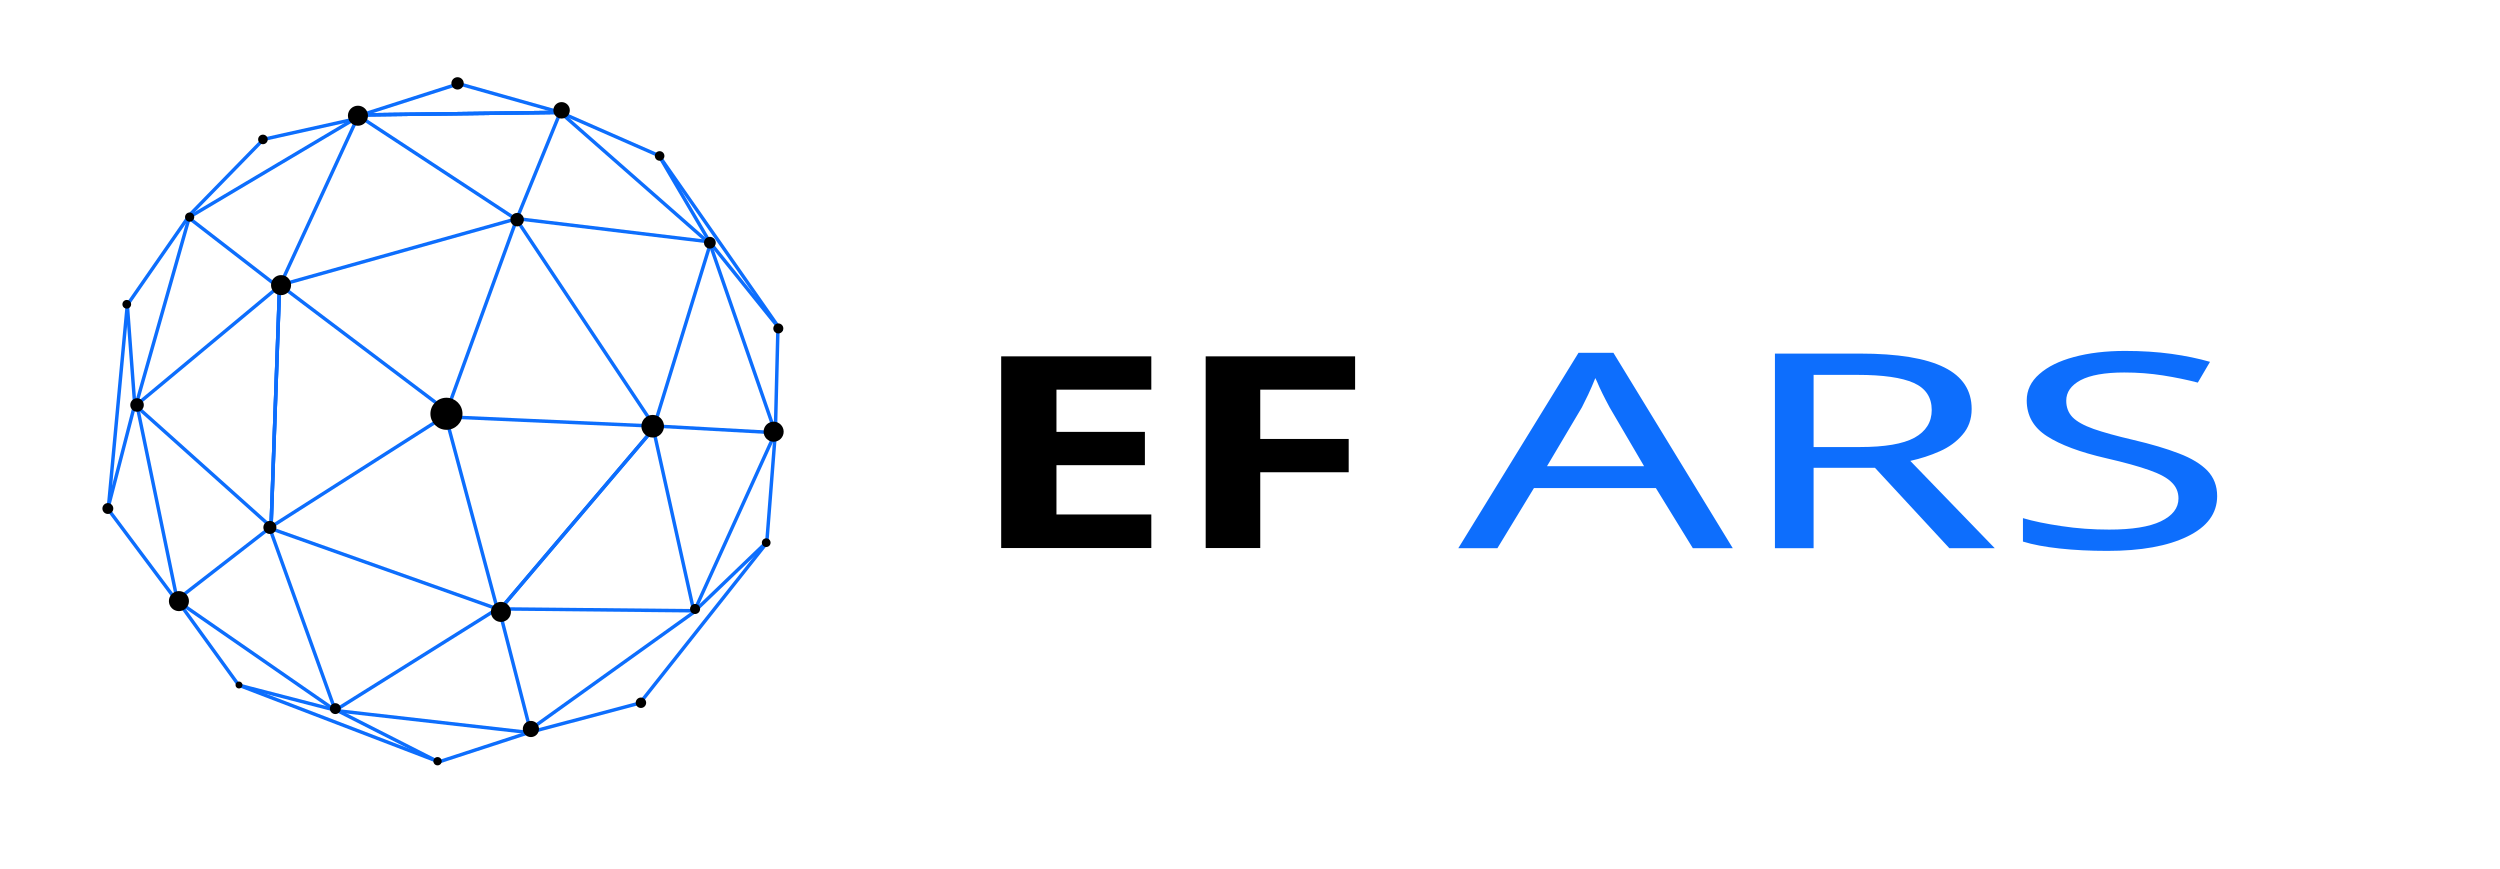
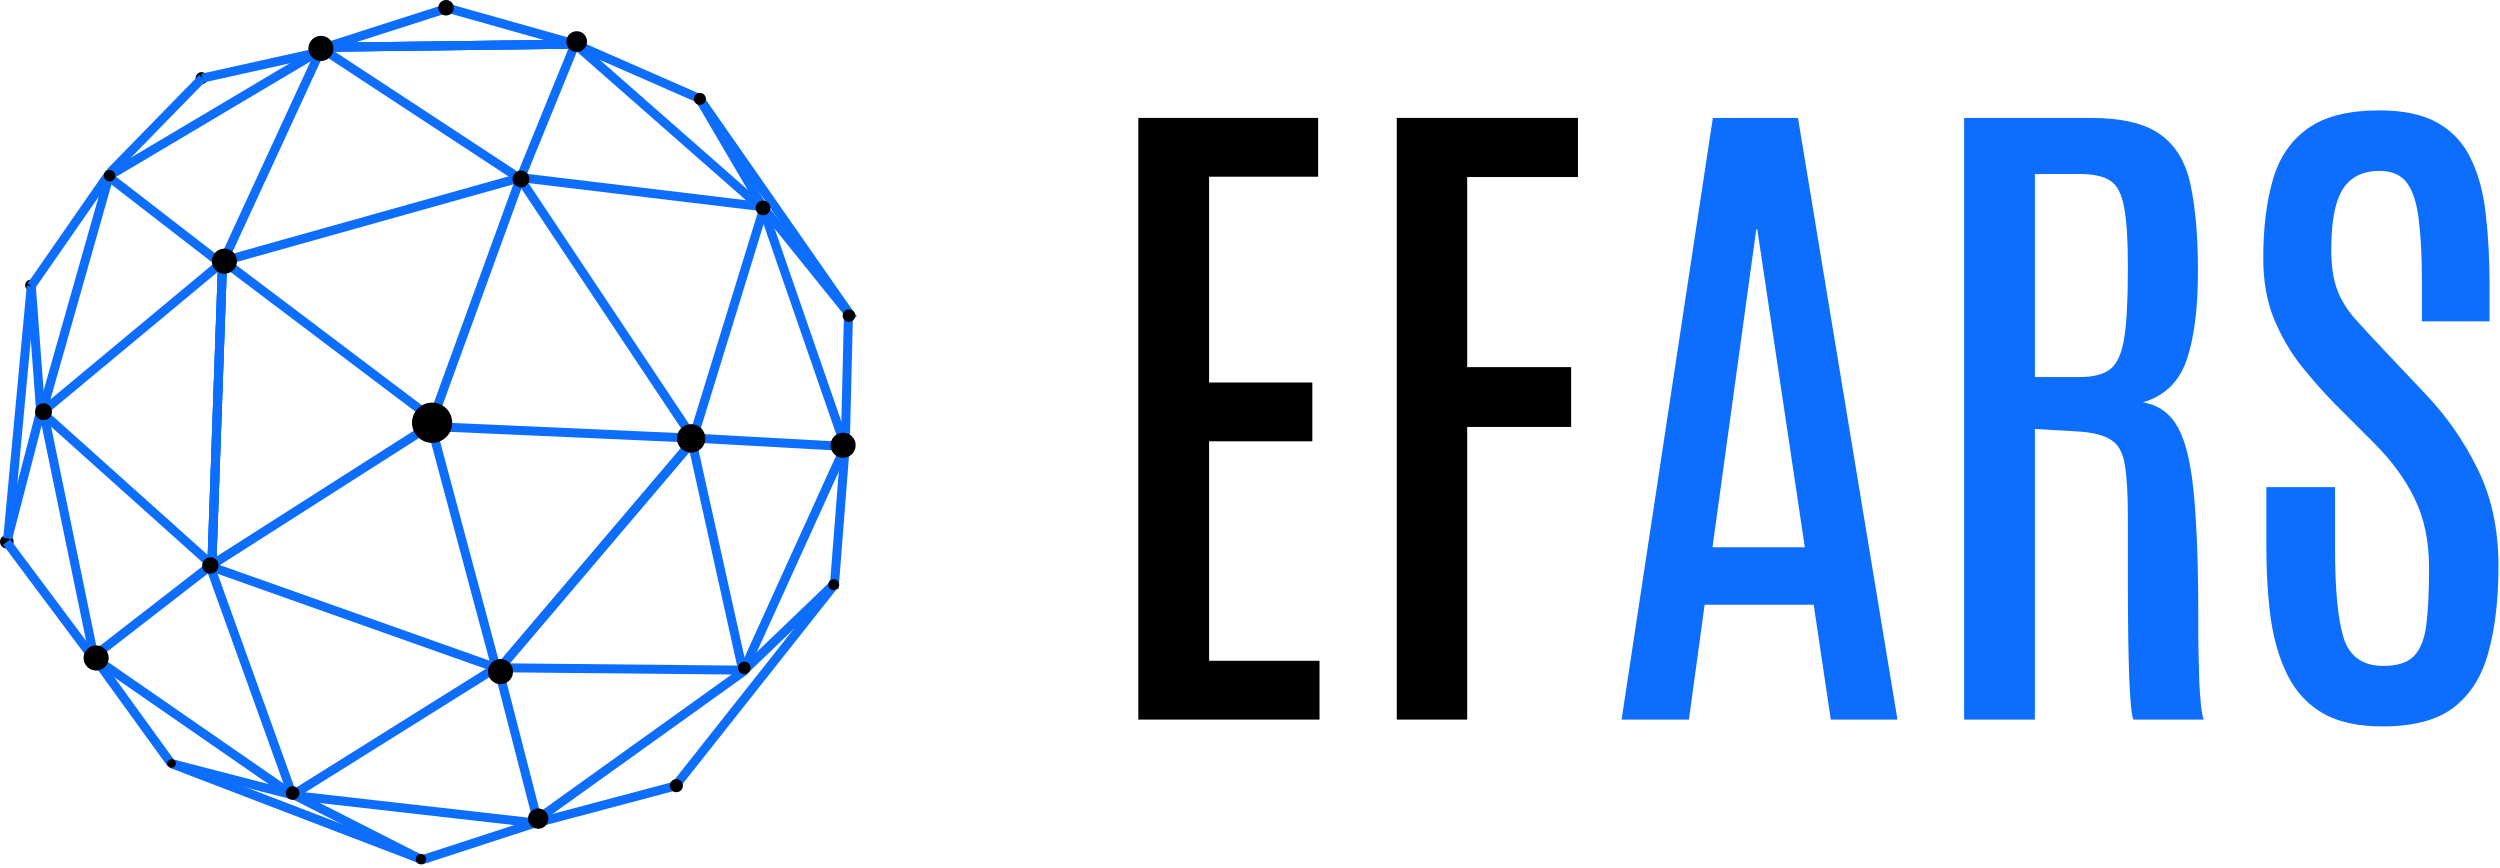
- <svg xmlns="http://www.w3.org/2000/svg" width="720" height="250">
-   <g>
-     <text font-style="normal" transform="matrix(6.57274, 0, 0, 4.83305, -2017.92, -921.296)" font-weight="bold" xml:space="preserve" text-anchor="start" font-family="'Antonio'" font-size="16" id="svg_7" y="223.279" x="349.445" stroke-width="0" stroke="#000" fill="#000000">EF</text>
-     <text stroke-width="0" font-weight="normal" transform="matrix(7.74817, 0, 0, 4.90794, -3058.85, -997.547)" xml:space="preserve" text-anchor="start" font-family="'Antonio'" font-size="16" id="svg_8" y="235.418" x="448.99" stroke="#000" fill="#0d6efd">ARS</text>
-     <path id="svg_20" d="m52.223,171.516" opacity="NaN" stroke-width="0" stroke="#000" fill="#000000" />
-     <path id="svg_60" d="m80.703,82.099l22.057,-47.797" opacity="undefined" stroke="#0d6efd" fill="none" />
-     <path id="svg_61" d="m147.525,62.422l-42.524,-27.929" opacity="undefined" stroke="#0d6efd" fill="none" />
-     <path id="svg_62" d="m55.318,62.066l46.752,-27.765" opacity="undefined" stroke="#0d6efd" fill="none" />
-     <path id="svg_63" d="m75.868,40.134l26.202,-5.833" opacity="undefined" stroke="#0d6efd" fill="none" />
-     <path id="svg_64" d="m75.868,40.134l-21.116,21.625" opacity="undefined" stroke="#0d6efd" fill="none" />
-     <ellipse ry="1.378" rx="1.378" id="svg_37" cy="40.156" cx="75.721" stroke-width="0" stroke="#000" fill="#000000" />
-     <path id="svg_65" d="m36.667,87.798l18.085,-26.038" opacity="undefined" stroke="#0d6efd" fill="none" />
-     <path id="svg_66" d="m39.084,116.983l15.667,-55.223" opacity="undefined" stroke="#0d6efd" fill="none" />
-     <path id="svg_67" d="m36.667,87.798l2.197,29.569" opacity="undefined" stroke="#0d6efd" fill="none" />
-     <path id="svg_68" d="m36.667,87.798l-5.401,57.891" opacity="undefined" stroke="#0d6efd" fill="none" />
-     <path id="svg_69" d="m38.739,116.81l-7.473,28.878" opacity="undefined" stroke="#0d6efd" fill="none" />
-     <ellipse ry="1.253" rx="1.253" id="svg_35" cy="87.637" cx="36.508" stroke-width="0" stroke="#000" fill="#000000" />
-     <ellipse style="vector-effect: non-scaling-stroke;" ry="1.002" rx="18.339" id="svg_70" cy="-13.159" cx="-65.484" stroke-width="0" stroke="#000" fill="#000000" />
-     <path id="svg_72" d="m51.173,173.453l-20.167,-26.985" opacity="undefined" stroke="#0d6efd" fill="none" />
-     <path id="svg_73" d="m51.173,173.453l-11.791,-57.123" opacity="undefined" stroke="#0d6efd" fill="none" />
-     <ellipse ry="1.568" rx="1.568" id="svg_33" cy="146.453" cx="31.061" stroke-width="0" stroke="#000" fill="#000000" />
-     <path id="svg_74" d="m51.173,172.59l26.893,-20.857" opacity="undefined" stroke="#0d6efd" fill="none" />
-     <path id="svg_75" d="m127.158,120.436l-49.092,31.296" opacity="undefined" stroke="#0d6efd" fill="none" />
-     <path id="svg_76" d="m80.531,81.926l-2.465,69.807" opacity="undefined" stroke="#0d6efd" fill="none" />
-     <path id="svg_77" d="m80.531,81.926l-2.465,69.807" opacity="undefined" stroke="#0d6efd" fill="none" />
-     <path id="svg_78" d="m80.531,81.926l-2.465,69.807" opacity="undefined" stroke="#0d6efd" fill="none" />
-     <path id="svg_79" d="m39.084,116.81l38.981,34.923" opacity="undefined" stroke="#0d6efd" fill="none" />
-     <path id="svg_80" d="m39.084,116.81l41.053,-34.155" opacity="undefined" stroke="#0d6efd" fill="none" />
-     <path id="svg_81" d="m54.627,62.93l25.511,19.726" opacity="undefined" stroke="#0d6efd" fill="none" />
-     <path id="svg_83" d="m80.703,82.099l68.166,-19.13" opacity="undefined" stroke="#0d6efd" fill="none" />
-     <path id="svg_84" d="m161.351,32.363l-12.482,30.605" opacity="undefined" stroke="#0d6efd" fill="none" />
-     <path id="svg_85" d="m161.351,32.363l-57.9,0.73" opacity="undefined" stroke="#0d6efd" fill="none" />
-     <path id="svg_86" d="m161.351,32.363l-57.9,0.73" opacity="undefined" stroke="#0d6efd" fill="none" />
-     <path id="svg_87" d="m161.351,32.363l-57.9,0.73" opacity="undefined" stroke="#0d6efd" fill="none" />
-     <path id="svg_88" d="m161.351,32.363l-29.233,-8.251" opacity="undefined" stroke="#0d6efd" fill="none" />
-     <path id="svg_89" d="m102.635,33.572l29.483,-9.459" opacity="undefined" stroke="#0d6efd" fill="none" />
-     <path id="svg_90" d="m161.351,32.363l43.298,38.031" opacity="undefined" stroke="#0d6efd" fill="none" />
-     <path id="svg_91" d="m161.351,32.363l28.447,12.473" opacity="undefined" stroke="#0d6efd" fill="none" />
-     <path id="svg_92" d="m204.179,69.319l-14.381,-24.484" opacity="undefined" stroke="#0d6efd" fill="none" />
-     <path id="svg_93" d="m225.075,95.396l-35.277,-50.56" opacity="undefined" stroke="#0d6efd" fill="none" />
-     <path id="svg_94" d="m225.075,95.396l-21.116,-26.211" opacity="undefined" stroke="#0d6efd" fill="none" />
-     <path id="svg_95" d="m204.524,69.665l-55.655,-6.696" opacity="undefined" stroke="#0d6efd" fill="none" />
-     <path id="svg_96" d="m128.712,118.364l20.157,-55.396" opacity="undefined" stroke="#0d6efd" fill="none" />
-     <path id="svg_97" d="m128.712,118.364l-47.538,-35.881" opacity="undefined" stroke="#0d6efd" fill="none" />
-     <path id="svg_98" d="m129.576,120.091l58.841,2.629" opacity="undefined" stroke="#0d6efd" fill="none" />
-     <path id="svg_99" d="m148.226,62.412l40.19,60.308" opacity="undefined" stroke="#0d6efd" fill="none" />
-     <path id="svg_100" d="m204.524,70.356l-16.108,52.364" opacity="undefined" stroke="#0d6efd" fill="none" />
-     <path id="svg_101" d="m204.524,70.356l18.776,54.264" opacity="undefined" stroke="#0d6efd" fill="none" />
-     <path id="svg_102" d="m224.039,94.706l-0.738,29.914" opacity="undefined" stroke="#0d6efd" fill="none" />
-     <path id="svg_103" d="m188.464,122.682l34.836,1.938" opacity="undefined" stroke="#0d6efd" fill="none" />
-     <path id="svg_105" d="m199.862,176.216l23.439,-51.596" opacity="undefined" stroke="#0d6efd" fill="none" />
-     <path id="svg_106" d="m220.757,157.22l2.543,-32.6" opacity="undefined" stroke="#0d6efd" fill="none" />
-     <path id="svg_107" d="m199.862,176.216l-11.445,-51.596" opacity="undefined" stroke="#0d6efd" fill="none" />
-     <path id="svg_108" d="m144.427,175.007l43.126,-50.733" opacity="undefined" stroke="#0d6efd" fill="none" />
-     <path id="svg_109" d="m143.218,175.353l-14.554,-54.359" opacity="undefined" stroke="#0d6efd" fill="none" />
-     <path id="svg_110" d="m143.218,175.353l-65.153,-23.102" opacity="undefined" stroke="#0d6efd" fill="none" />
-     <path id="svg_111" d="m143.218,175.353l-46.675,29.224" opacity="undefined" stroke="#0d6efd" fill="none" />
-     <path id="svg_112" d="m77.595,151.866l18.949,52.71" opacity="undefined" stroke="#0d6efd" fill="none" />
-     <path id="svg_114" d="m51.346,173.28l45.198,31.296" opacity="undefined" stroke="#0d6efd" fill="none" />
-     <path id="svg_115" d="m51.346,173.28l17.394,24.043" opacity="undefined" stroke="#0d6efd" fill="none" />
-     <path id="svg_116" d="m125.431,219.044l-56.691,-21.721" opacity="undefined" stroke="#0d6efd" fill="none" />
-     <path id="svg_117" d="m97.282,204.71l-28.542,-7.387" opacity="undefined" stroke="#0d6efd" fill="none" />
-     <path id="svg_118" d="m97.282,204.71l28.965,14.718" opacity="undefined" stroke="#0d6efd" fill="none" />
-     <path id="svg_119" d="m97.282,204.71l55.042,6.256" opacity="undefined" stroke="#0d6efd" fill="none" />
-     <path id="svg_120" d="m125.949,219.562l26.374,-8.596" opacity="undefined" stroke="#0d6efd" fill="none" />
-     <path id="svg_121" d="m184.319,202.465l-31.996,8.501" opacity="undefined" stroke="#0d6efd" fill="none" />
-     <path id="svg_122" d="m184.319,202.465l36.218,-45.725" opacity="undefined" stroke="#0d6efd" fill="none" />
-     <path style="vector-effect: non-scaling-stroke;" id="svg_123" d="m144.427,175.007l43.126,-50.733" opacity="undefined" stroke="#0d6efd" fill="none" />
-     <path id="svg_124" d="m143.218,175.353l57.114,0.557" opacity="undefined" stroke="#0d6efd" fill="none" />
-     <path id="svg_125" d="m143.736,175.352l8.932,34.749" opacity="undefined" stroke="#0d6efd" fill="none" />
-     <path id="svg_126" d="m200.207,176.043l-47.538,34.058" opacity="undefined" stroke="#0d6efd" fill="none" />
-     <path id="svg_127" d="m199.862,176.216l21.194,-20.339" opacity="undefined" stroke="#0d6efd" fill="none" />
-     <ellipse ry="2.888" rx="2.888" id="svg_14" cy="82.117" cx="80.943" stroke-width="0" stroke="#000" fill="#000000" />
-     <ellipse ry="2.888" rx="2.888" id="svg_16" cy="33.33" cx="103.088" stroke-width="0" stroke="#000" fill="#000000" />
-     <ellipse ry="2.369" rx="2.369" id="svg_17" cy="31.773" cx="161.737" stroke-width="0" stroke="#000" fill="#000000" />
-     <ellipse ry="1.378" rx="1.378" id="svg_29" cy="44.916" cx="189.975" stroke-width="0" stroke="#000" fill="#000000" />
-     <ellipse ry="1.694" rx="1.694" id="svg_30" cy="69.907" cx="204.443" stroke-width="0" stroke="#000" fill="#000000" />
-     <ellipse ry="1.777" rx="1.777" id="svg_39" cy="24.011" cx="131.775" stroke-width="0" stroke="#000" fill="#000000" />
-     <ellipse ry="2.331" rx="2.331" id="svg_10" cy="209.948" cx="152.899" stroke-width="0" stroke="#000" fill="#000000" />
-     <ellipse ry="4.618" rx="4.618" id="svg_11" cy="119.166" cx="128.577" stroke-width="0" stroke="#000" fill="#000000" />
-     <ellipse ry="3.259" rx="3.259" id="svg_12" cy="122.753" cx="187.978" stroke-width="0" stroke="#000" fill="#000000" />
-     <ellipse ry="2.888" rx="2.888" id="svg_15" cy="124.33" cx="222.807" stroke-width="0" stroke="#000" fill="#000000" />
-     <ellipse ry="2.888" rx="2.888" id="svg_21" cy="176.232" cx="144.263" stroke-width="0" stroke="#000" fill="#000000" />
-     <ellipse ry="1.002" rx="1.002" id="svg_23" cy="197.28" cx="68.83" stroke-width="0" stroke="#000" fill="#000000" />
-     <ellipse ry="1.568" rx="1.568" id="svg_24" cy="204.082" cx="96.577" stroke-width="0" stroke="#000" fill="#000000" />
-     <ellipse ry="1.503" rx="1.503" id="svg_25" cy="202.393" cx="184.588" stroke-width="0" stroke="#000" fill="#000000" />
-     <ellipse ry="1.448" rx="1.448" id="svg_26" cy="175.388" cx="200.179" stroke-width="0" stroke="#000" fill="#000000" />
-     <ellipse ry="1.253" rx="1.253" id="svg_27" cy="156.29" cx="220.669" stroke-width="0" stroke="#000" fill="#000000" />
-     <ellipse ry="1.443" rx="1.443" id="svg_31" cy="94.592" cx="224.155" stroke-width="0" stroke="#000" fill="#000000" />
-     <ellipse ry="1.197" rx="1.197" id="svg_71" cy="219.23" cx="126.014" stroke-width="0" stroke="#000" fill="#000000" />
-     <ellipse ry="1.879" rx="1.879" id="svg_32" cy="151.905" cx="77.725" stroke-width="0" stroke="#000" fill="#000000" />
-     <ellipse ry="2.888" rx="2.888" id="svg_13" cy="173.118" cx="51.532" stroke-width="0" stroke="#000" fill="#000000" />
-     <ellipse ry="1.937" rx="1.937" id="svg_28" cy="63.265" cx="148.941" stroke-width="0" stroke="#000" fill="#000000" />
-     <ellipse ry="1.323" rx="1.323" id="svg_36" cy="62.521" cx="54.618" stroke-width="0" stroke="#000" fill="#000000" />
-     <ellipse ry="1.949" rx="1.949" id="svg_34" cy="116.637" cx="39.469" stroke-width="0" stroke="#000" fill="#000000" />
-   </g>
+ <svg xmlns="http://www.w3.org/2000/svg" width="833" height="289" viewBox="0 0 833 289" fill="none">
+   <path d="M67.178 28.043C68.285 28.043 69.183 27.145 69.183 26.038C69.183 24.931 68.285 24.034 67.178 24.034C66.071 24.034 65.173 24.931 65.173 26.038C65.173 27.145 66.071 28.043 67.178 28.043Z" fill="black" />
+   <path d="M10.201 96.868C11.21 96.868 12.028 96.051 12.028 95.042C12.028 94.033 11.21 93.216 10.201 93.216C9.193 93.216 8.375 94.033 8.375 95.042C8.375 96.051 9.193 96.868 10.201 96.868Z" fill="black" />
+   <path d="M2.272 182.779C3.527 182.779 4.544 181.762 4.544 180.507C4.544 179.252 3.527 178.235 2.272 178.235C1.017 178.235 0 179.252 0 180.507C0 181.762 1.017 182.779 2.272 182.779Z" fill="black" />
+   <path d="M74.417 86.979L106.469 17.529" stroke="#0D6EFD" stroke-width="3" />
+   <path d="M171.53 58.379L109.72 17.797" stroke="#0D6EFD" stroke-width="3" />
+   <path d="M37.531 57.867L105.466 17.529" stroke="#0D6EFD" stroke-width="3" />
+   <path d="M67.4 26.038L105.466 17.574" stroke="#0D6EFD" stroke-width="3" />
+   <path d="M67.4 26.038L36.707 57.467" stroke="#0D6EFD" stroke-width="3" />
+   <path d="M10.424 95.265L36.707 57.4" stroke="#0D6EFD" stroke-width="3" />
+   <path d="M13.943 137.674L36.707 57.489" stroke="#0D6EFD" stroke-width="3" />
+   <path d="M10.424 95.265L13.632 138.231" stroke="#0D6EFD" stroke-width="3" />
+   <path d="M10.424 95.265L2.584 179.371" stroke="#0D6EFD" stroke-width="3" />
+   <path d="M13.453 137.407L2.584 179.371" stroke="#0D6EFD" stroke-width="3" />
+   <path d="M31.517 219.82L2.205 180.596" stroke="#0D6EFD" stroke-width="3" />
+   <path d="M31.517 219.82L14.389 136.806" stroke="#0D6EFD" stroke-width="3" />
+   <path d="M31.517 218.461L70.586 188.169" stroke="#0D6EFD" stroke-width="3" />
+   <path d="M141.929 142.686L70.652 188.169" stroke="#0D6EFD" stroke-width="3" />
+   <path d="M74.172 86.734L70.586 188.169" stroke="#0D6EFD" stroke-width="3" />
+   <path d="M74.172 86.734L70.586 188.169" stroke="#0D6EFD" stroke-width="3" />
+   <path d="M74.172 86.734L70.586 188.169" stroke="#0D6EFD" stroke-width="3" />
+   <path d="M13.943 137.407L70.585 188.169" stroke="#0D6EFD" stroke-width="3" />
+   <path d="M13.943 137.407L73.592 87.781" stroke="#0D6EFD" stroke-width="3" />
+   <path d="M36.529 59.114L73.593 87.781" stroke="#0D6EFD" stroke-width="3" />
+   <path d="M74.417 86.98L173.468 59.182" stroke="#0D6EFD" stroke-width="3" />
+   <path d="M191.621 14.7L173.468 59.248" stroke="#0D6EFD" stroke-width="3" />
+   <path d="M191.622 14.7L107.471 15.769" stroke="#0D6EFD" stroke-width="3" />
+   <path d="M191.622 14.7L107.471 15.769" stroke="#0D6EFD" stroke-width="3" />
+   <path d="M191.622 14.7L107.471 15.769" stroke="#0D6EFD" stroke-width="3" />
+   <path d="M191.621 14.701L149.123 2.718" stroke="#0D6EFD" stroke-width="3" />
+   <path d="M106.291 16.46L149.123 2.718" stroke="#0D6EFD" stroke-width="3" />
+   <path d="M191.621 14.7L254.523 69.962" stroke="#0D6EFD" stroke-width="3" />
+   <path d="M191.621 14.7L233.006 32.831" stroke="#0D6EFD" stroke-width="3" />
+   <path d="M253.854 68.359L232.939 32.721" stroke="#0D6EFD" stroke-width="3" />
+   <path d="M284.236 106.224L233.006 32.721" stroke="#0D6EFD" stroke-width="3" />
+   <path d="M284.236 106.224L253.542 68.158" stroke="#0D6EFD" stroke-width="3" />
+   <path d="M254.344 68.915L173.468 59.182" stroke="#0D6EFD" stroke-width="3" />
+   <path d="M144.178 139.634L173.468 59.137" stroke="#0D6EFD" stroke-width="3" />
+   <path d="M144.178 139.634L75.129 87.492" stroke="#0D6EFD" stroke-width="3" />
+   <path d="M145.448 142.196L230.935 146.004" stroke="#0D6EFD" stroke-width="3" />
+   <path d="M172.532 58.379L230.934 146.004" stroke="#0D6EFD" stroke-width="3" />
+   <path d="M254.344 69.917L230.934 146.004" stroke="#0D6EFD" stroke-width="3" />
+   <path d="M254.344 69.917L281.63 148.766" stroke="#0D6EFD" stroke-width="3" />
+   <path d="M282.699 105.288L281.63 148.766" stroke="#0D6EFD" stroke-width="3" />
+   <path d="M231.001 145.96L281.63 148.767" stroke="#0D6EFD" stroke-width="3" />
+   <path d="M247.573 223.74L281.63 148.767" stroke="#0D6EFD" stroke-width="3" />
+   <path d="M277.932 196.143L281.63 148.767" stroke="#0D6EFD" stroke-width="3" />
+   <path d="M247.573 223.74L230.934 148.767" stroke="#0D6EFD" stroke-width="3" />
+   <path d="M167.031 222.048L229.687 148.322" stroke="#0D6EFD" stroke-width="3" />
+   <path d="M165.271 222.492L144.111 143.487" stroke="#0D6EFD" stroke-width="3" />
+   <path d="M165.272 222.493L70.586 188.927" stroke="#0D6EFD" stroke-width="3" />
+   <path d="M165.272 222.493L97.448 264.946" stroke="#0D6EFD" stroke-width="3" />
+   <path d="M69.895 188.369L97.448 264.946" stroke="#0D6EFD" stroke-width="3" />
+   <path d="M31.762 219.486L97.448 264.947" stroke="#0D6EFD" stroke-width="3" />
+   <path d="M31.762 219.486L57.043 254.411" stroke="#0D6EFD" stroke-width="3" />
+   <path d="M139.456 285.973L57.043 254.411" stroke="#0D6EFD" stroke-width="3" />
+   <path d="M98.517 265.147L57.043 254.411" stroke="#0D6EFD" stroke-width="3" />
+   <path d="M98.517 265.147L140.592 286.53" stroke="#0D6EFD" stroke-width="3" />
+   <path d="M98.517 265.147L178.502 274.235" stroke="#0D6EFD" stroke-width="3" />
+   <path d="M140.169 286.641L178.502 274.146" stroke="#0D6EFD" stroke-width="3" />
+   <path d="M224.987 261.895L178.502 274.234" stroke="#0D6EFD" stroke-width="3" />
+   <path d="M224.988 261.895L277.554 195.453" stroke="#0D6EFD" stroke-width="3" />
+   <path d="M167.031 222.048L229.687 148.322" stroke="#0D6EFD" stroke-width="3" />
+   <path d="M165.272 222.493L248.264 223.294" stroke="#0D6EFD" stroke-width="3" />
+   <path d="M166.006 222.493L178.992 272.987" stroke="#0D6EFD" stroke-width="3" />
+   <path d="M248.085 223.495L179.037 272.988" stroke="#0D6EFD" stroke-width="3" />
+   <path d="M247.573 223.74L278.378 194.183" stroke="#0D6EFD" stroke-width="3" />
+   <path d="M74.773 91.211C77.086 91.211 78.961 89.336 78.961 87.023C78.961 84.711 77.086 82.836 74.773 82.836C72.46 82.836 70.586 84.711 70.586 87.023C70.586 89.336 72.46 91.211 74.773 91.211Z" fill="black" />
+   <path d="M106.936 20.314C109.249 20.314 111.124 18.439 111.124 16.126C111.124 13.814 109.249 11.939 106.936 11.939C104.624 11.939 102.749 13.814 102.749 16.126C102.749 18.439 104.624 20.314 106.936 20.314Z" fill="black" />
+   <path d="M192.156 17.307C194.063 17.307 195.608 15.761 195.608 13.854C195.608 11.948 194.063 10.402 192.156 10.402C190.249 10.402 188.703 11.948 188.703 13.854C188.703 15.761 190.249 17.307 192.156 17.307Z" fill="black" />
+   <path d="M233.206 34.97C234.314 34.97 235.211 34.072 235.211 32.965C235.211 31.858 234.314 30.96 233.206 30.96C232.099 30.96 231.202 31.858 231.202 32.965C231.202 34.072 232.099 34.97 233.206 34.97Z" fill="black" />
+   <path d="M254.233 71.722C255.586 71.722 256.683 70.625 256.683 69.272C256.683 67.919 255.586 66.822 254.233 66.822C252.88 66.822 251.783 67.919 251.783 69.272C251.783 70.625 252.88 71.722 254.233 71.722Z" fill="black" />
+   <path d="M148.633 5.168C150.06 5.168 151.217 4.011 151.217 2.584C151.217 1.157 150.06 0 148.633 0C147.206 0 146.049 1.157 146.049 2.584C146.049 4.011 147.206 5.168 148.633 5.168Z" fill="black" />
+   <path d="M179.326 276.15C181.196 276.15 182.712 274.635 182.712 272.765C182.712 270.895 181.196 269.379 179.326 269.379C177.457 269.379 175.941 270.895 175.941 272.765C175.941 274.635 177.457 276.15 179.326 276.15Z" fill="black" />
+   <path d="M143.978 147.564C147.68 147.564 150.682 144.562 150.682 140.859C150.682 137.156 147.68 134.155 143.978 134.155C140.275 134.155 137.273 137.156 137.273 140.859C137.273 144.562 140.275 147.564 143.978 147.564Z" fill="black" />
+   <path d="M230.289 150.816C232.909 150.816 235.033 148.692 235.033 146.071C235.033 143.451 232.909 141.327 230.289 141.327C227.669 141.327 225.544 143.451 225.544 146.071C225.544 148.692 227.669 150.816 230.289 150.816Z" fill="black" />
+   <path d="M280.917 152.553C283.23 152.553 285.105 150.678 285.105 148.366C285.105 146.053 283.23 144.178 280.917 144.178C278.604 144.178 276.73 146.053 276.73 148.366C276.73 150.678 278.604 152.553 280.917 152.553Z" fill="black" />
+   <path d="M166.764 227.972C169.077 227.972 170.951 226.097 170.951 223.785C170.951 221.472 169.077 219.597 166.764 219.597C164.451 219.597 162.576 221.472 162.576 223.785C162.576 226.097 164.451 227.972 166.764 227.972Z" fill="black" />
+   <path d="M57.155 255.814C57.954 255.814 58.602 255.166 58.602 254.366C58.602 253.567 57.954 252.919 57.155 252.919C56.355 252.919 55.707 253.567 55.707 254.366C55.707 255.166 56.355 255.814 57.155 255.814Z" fill="black" />
+   <path d="M97.492 266.506C98.747 266.506 99.764 265.489 99.764 264.234C99.764 262.979 98.747 261.962 97.492 261.962C96.237 261.962 95.22 262.979 95.22 264.234C95.22 265.489 96.237 266.506 97.492 266.506Z" fill="black" />
+   <path d="M225.366 263.967C226.572 263.967 227.549 262.99 227.549 261.784C227.549 260.578 226.572 259.601 225.366 259.601C224.161 259.601 223.183 260.578 223.183 261.784C223.183 262.99 224.161 263.967 225.366 263.967Z" fill="black" />
+   <path d="M248.018 224.653C249.175 224.653 250.112 223.716 250.112 222.559C250.112 221.403 249.175 220.466 248.018 220.466C246.862 220.466 245.925 221.403 245.925 222.559C245.925 223.716 246.862 224.653 248.018 224.653Z" fill="black" />
+   <path d="M277.799 196.633C278.807 196.633 279.625 195.815 279.625 194.807C279.625 193.798 278.807 192.98 277.799 192.98C276.79 192.98 275.972 193.798 275.972 194.807C275.972 195.815 276.79 196.633 277.799 196.633Z" fill="black" />
+   <path d="M282.877 107.249C284.033 107.249 284.971 106.311 284.971 105.155C284.971 103.998 284.033 103.061 282.877 103.061C281.721 103.061 280.783 103.998 280.783 105.155C280.783 106.311 281.721 107.249 282.877 107.249Z" fill="black" />
+   <path d="M140.258 288C141.217 288 141.995 287.222 141.995 286.263C141.995 285.303 141.217 284.525 140.258 284.525C139.298 284.525 138.521 285.303 138.521 286.263C138.521 287.222 139.298 288 140.258 288Z" fill="black" />
+   <path d="M70.096 191.175C71.609 191.175 72.835 189.949 72.835 188.436C72.835 186.923 71.609 185.696 70.096 185.696C68.583 185.696 67.356 186.923 67.356 188.436C67.356 189.949 68.583 191.175 70.096 191.175Z" fill="black" />
+   <path d="M32.03 223.428C34.343 223.428 36.217 221.554 36.217 219.241C36.217 216.928 34.343 215.054 32.03 215.054C29.717 215.054 27.842 216.928 27.842 219.241C27.842 221.554 29.717 223.428 32.03 223.428Z" fill="black" />
+   <path d="M173.58 62.434C175.13 62.434 176.386 61.177 176.386 59.627C176.386 58.077 175.13 56.821 173.58 56.821C172.03 56.821 170.773 58.077 170.773 59.627C170.773 61.177 172.03 62.434 173.58 62.434Z" fill="black" />
+   <path d="M36.507 60.451C37.565 60.451 38.422 59.593 38.422 58.535C38.422 57.477 37.565 56.62 36.507 56.62C35.449 56.62 34.591 57.477 34.591 58.535C34.591 59.593 35.449 60.451 36.507 60.451Z" fill="black" />
+   <path d="M14.5 140.013C16.062 140.013 17.329 138.747 17.329 137.185C17.329 135.622 16.062 134.356 14.5 134.356C12.938 134.356 11.671 135.622 11.671 137.185C11.671 138.747 12.938 140.013 14.5 140.013Z" fill="black" />
+   <path d="M379.291 239.766V39.286H439.207V58.879H402.87V127.452H437.271V147.044H402.87V220.174H439.663V239.766H379.291Z" fill="black" />
+   <path d="M465.406 239.766V39.286H525.778V58.992H488.872V122.326H523.5V142.26H488.872V239.766H465.406Z" fill="black" />
+   <path d="M540.308 239.766L570.722 39.286H599.085L632.232 239.766H610.02L604.325 201.492H567.988L562.748 239.766H540.308ZM570.608 182.356H601.363L585.53 76.42H585.188L570.608 182.356Z" fill="#0D6EFD" />
+   <path d="M654.445 239.766V39.286H696.477C707.109 39.286 714.968 41.184 720.056 44.981C725.144 48.702 728.447 54.36 729.966 61.954C731.561 69.472 732.358 78.964 732.358 90.431C732.358 102.809 731.105 112.643 728.599 119.933C726.093 127.224 721.233 131.932 714.019 134.058C717.664 134.666 720.664 136.222 723.018 138.728C725.448 141.234 727.346 145.145 728.713 150.461C730.08 155.777 731.029 162.915 731.561 171.876C732.168 180.761 732.472 191.962 732.472 205.479C732.472 206.77 732.472 208.63 732.472 211.061C732.472 213.491 732.51 216.148 732.586 219.034C732.662 221.92 732.738 224.768 732.814 227.577C732.966 230.387 733.156 232.893 733.384 235.095C733.611 237.222 733.915 238.778 734.295 239.766H710.83C710.526 239.082 710.26 237.563 710.032 235.209C709.804 232.855 709.615 229.742 709.463 225.869C709.311 221.996 709.197 217.401 709.121 212.086C709.045 206.694 709.007 200.695 709.007 194.088C709.007 187.405 709.007 180.115 709.007 172.218C709.007 164.624 708.665 158.852 707.982 154.903C707.374 150.879 705.856 148.107 703.425 146.588C701.071 144.993 697.274 144.044 692.035 143.74L678.024 142.943V239.766H654.445ZM678.024 125.629H693.06C697.388 125.629 700.692 124.794 702.97 123.123C705.324 121.376 706.919 117.959 707.754 112.871C708.589 107.707 709.007 99.999 709.007 89.748V88.381C709.007 79.875 708.589 73.459 707.754 69.13C706.995 64.726 705.476 61.764 703.198 60.245C700.919 58.726 697.464 57.967 692.832 57.967H678.024V125.629Z" fill="#0D6EFD" />
+   <path d="M793.869 242.044C785.744 242.044 779.137 240.601 774.049 237.715C768.961 234.754 765.05 230.577 762.316 225.185C759.583 219.794 757.684 213.453 756.621 206.162C755.634 198.796 755.14 190.671 755.14 181.786V162.308H778.036V182.697C778.036 196.746 779.023 206.808 780.997 212.883C783.048 218.882 787.414 221.882 794.097 221.882C798.729 221.882 802.109 220.819 804.235 218.692C806.437 216.49 807.842 212.997 808.449 208.213C809.057 203.429 809.361 197.126 809.361 189.304C809.361 180.343 807.766 172.635 804.577 166.18C801.463 159.726 796.945 153.537 791.021 147.613L777.922 134.514C774.125 130.641 770.404 126.426 766.759 121.87C763.114 117.238 760.076 111.998 757.646 106.15C755.292 100.303 754.115 93.621 754.115 86.103C754.115 76.002 755.178 67.269 757.304 59.903C759.431 52.537 763.304 46.842 768.923 42.817C774.543 38.792 782.516 36.78 792.844 36.78C800.969 36.78 807.462 38.185 812.322 40.995C817.258 43.804 820.942 47.829 823.372 53.069C825.878 58.233 827.51 64.384 828.27 71.522C829.105 78.66 829.523 86.558 829.523 95.215V107.062H806.969V93.621C806.969 85.495 806.627 78.736 805.944 73.345C805.336 67.877 804.045 63.776 802.071 61.042C800.096 58.309 797.021 56.942 792.844 56.942C789.047 56.942 785.934 57.891 783.503 59.789C781.149 61.612 779.441 64.46 778.378 68.333C777.314 72.206 776.783 77.18 776.783 83.255C776.783 88.57 777.428 92.975 778.719 96.468C780.01 99.885 781.947 103.075 784.529 106.037C787.187 108.998 790.414 112.491 794.211 116.516L807.88 130.983C815.094 138.501 820.979 146.93 825.536 156.27C830.168 165.535 832.484 176.318 832.484 188.62C832.484 199.708 831.383 209.238 829.181 217.212C827.055 225.185 823.22 231.336 817.676 235.665C812.133 239.917 804.197 242.044 793.869 242.044Z" fill="#0D6EFD" />
</svg>
